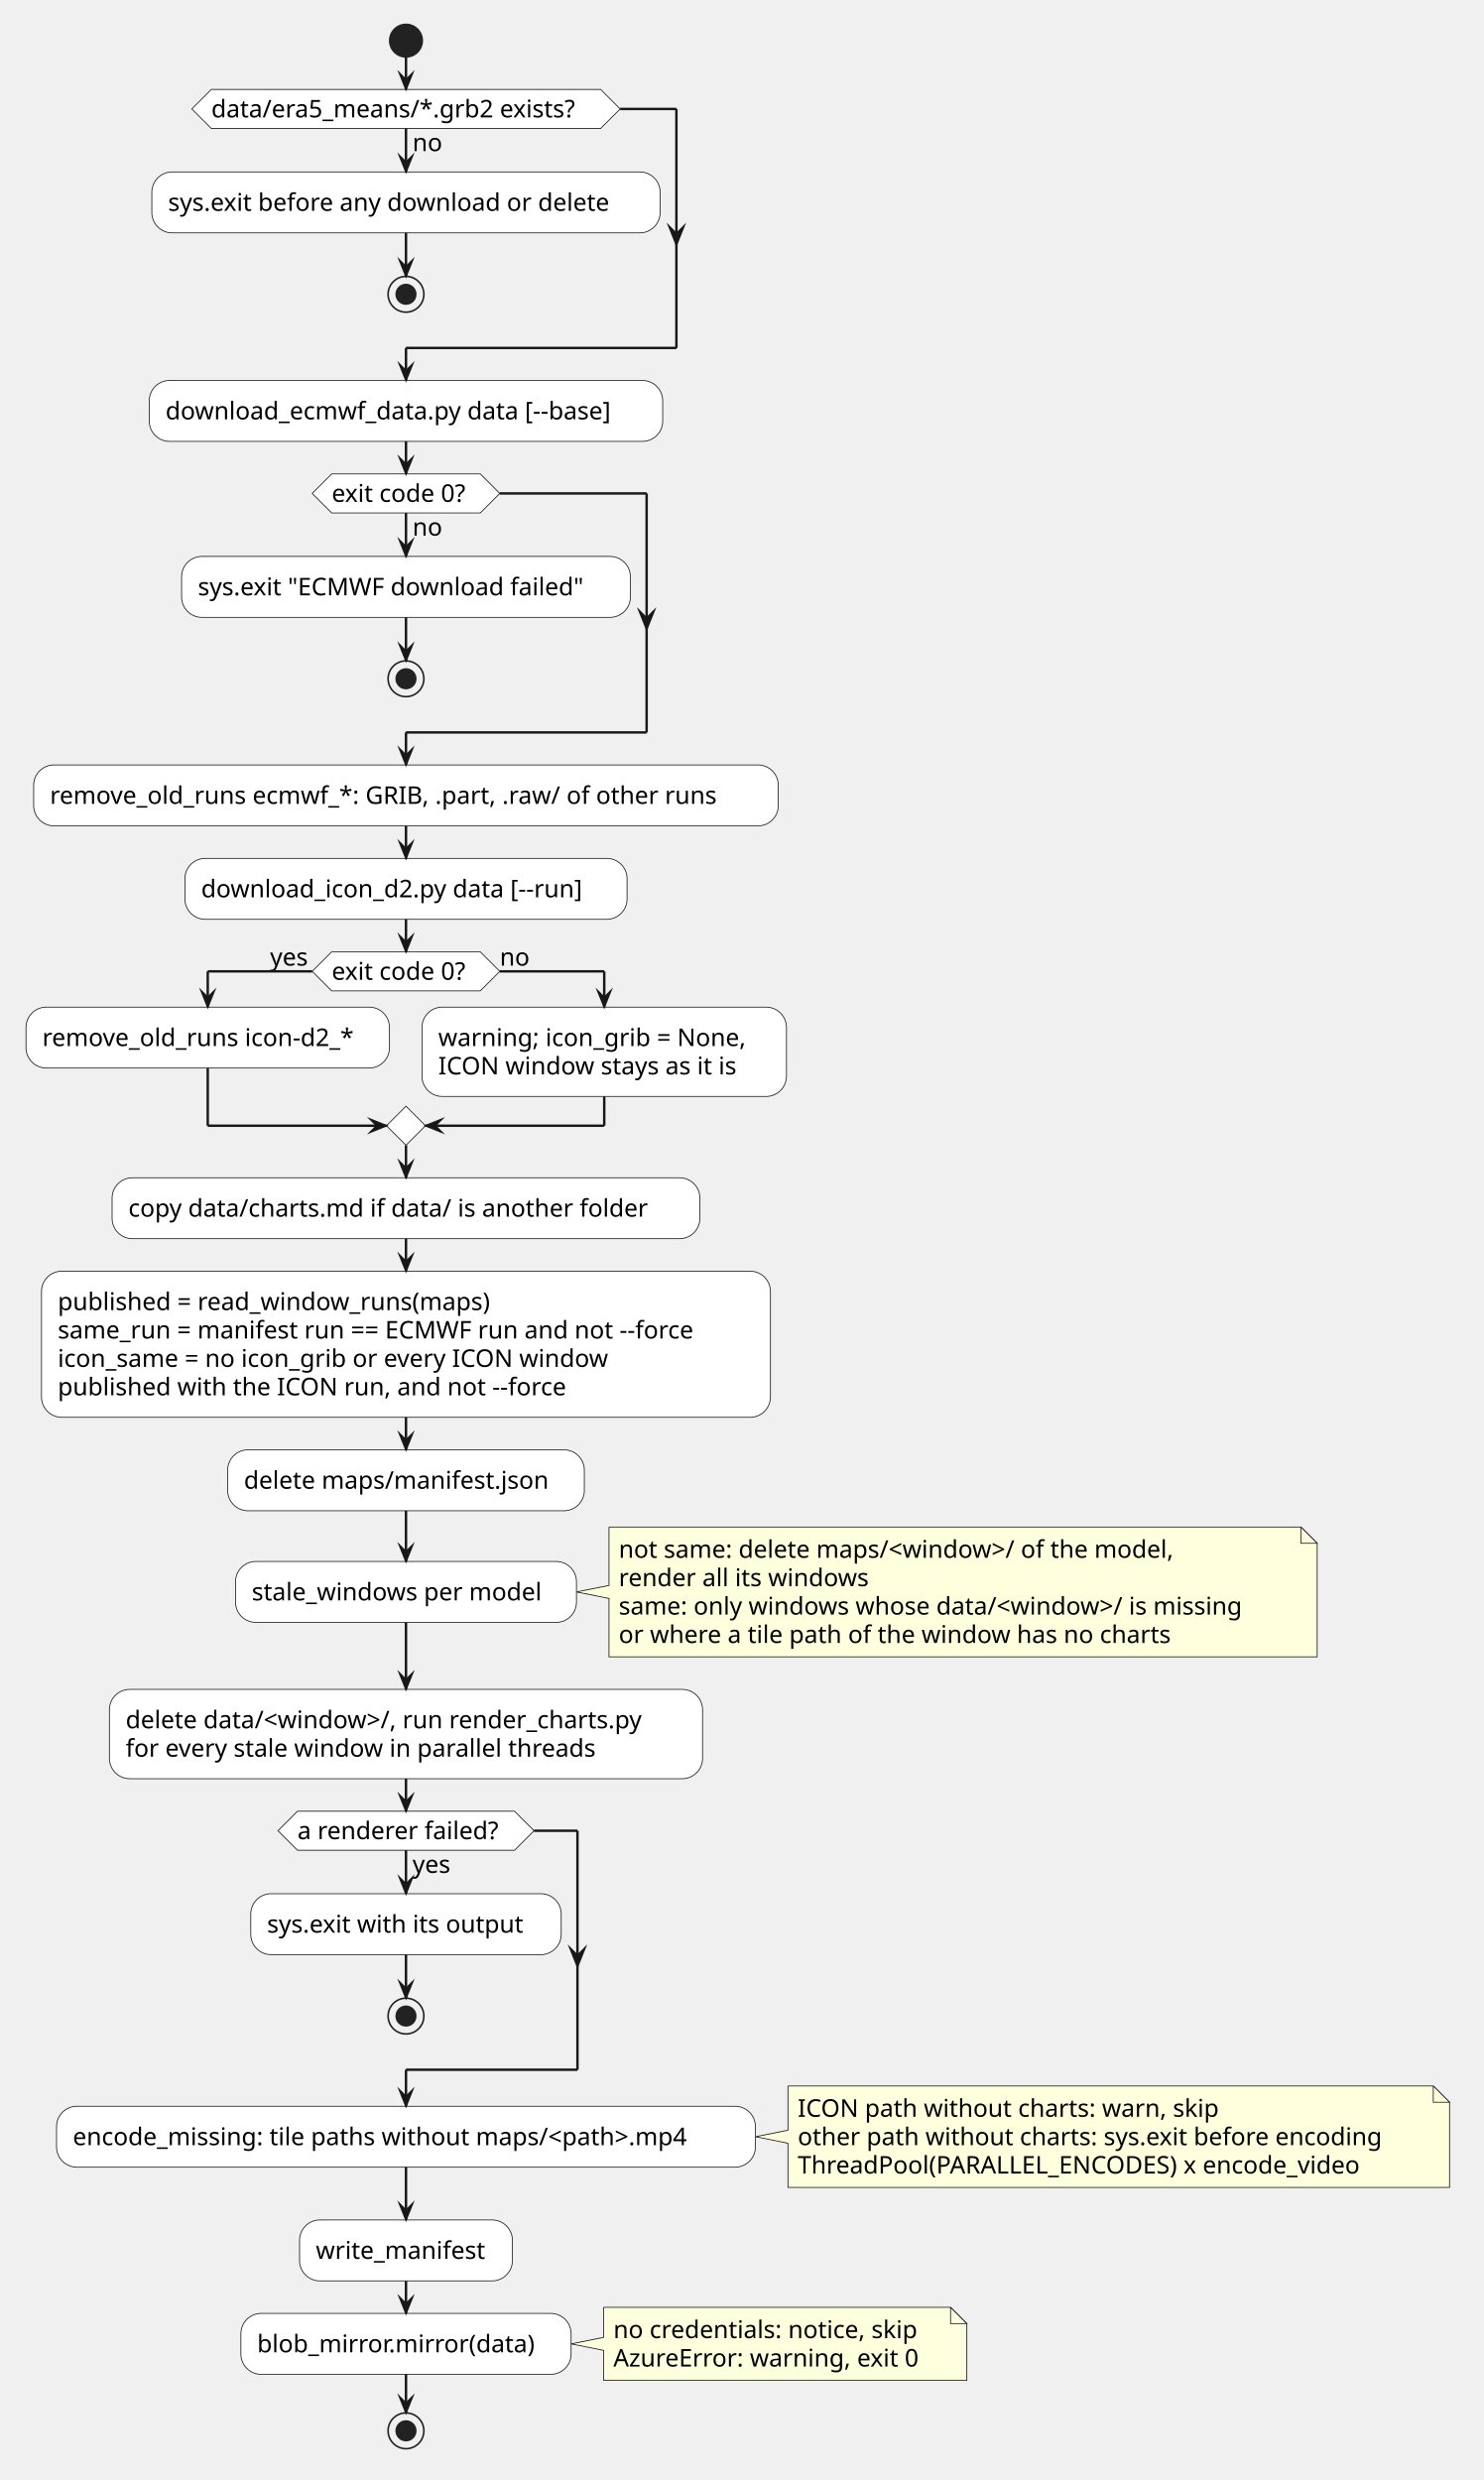
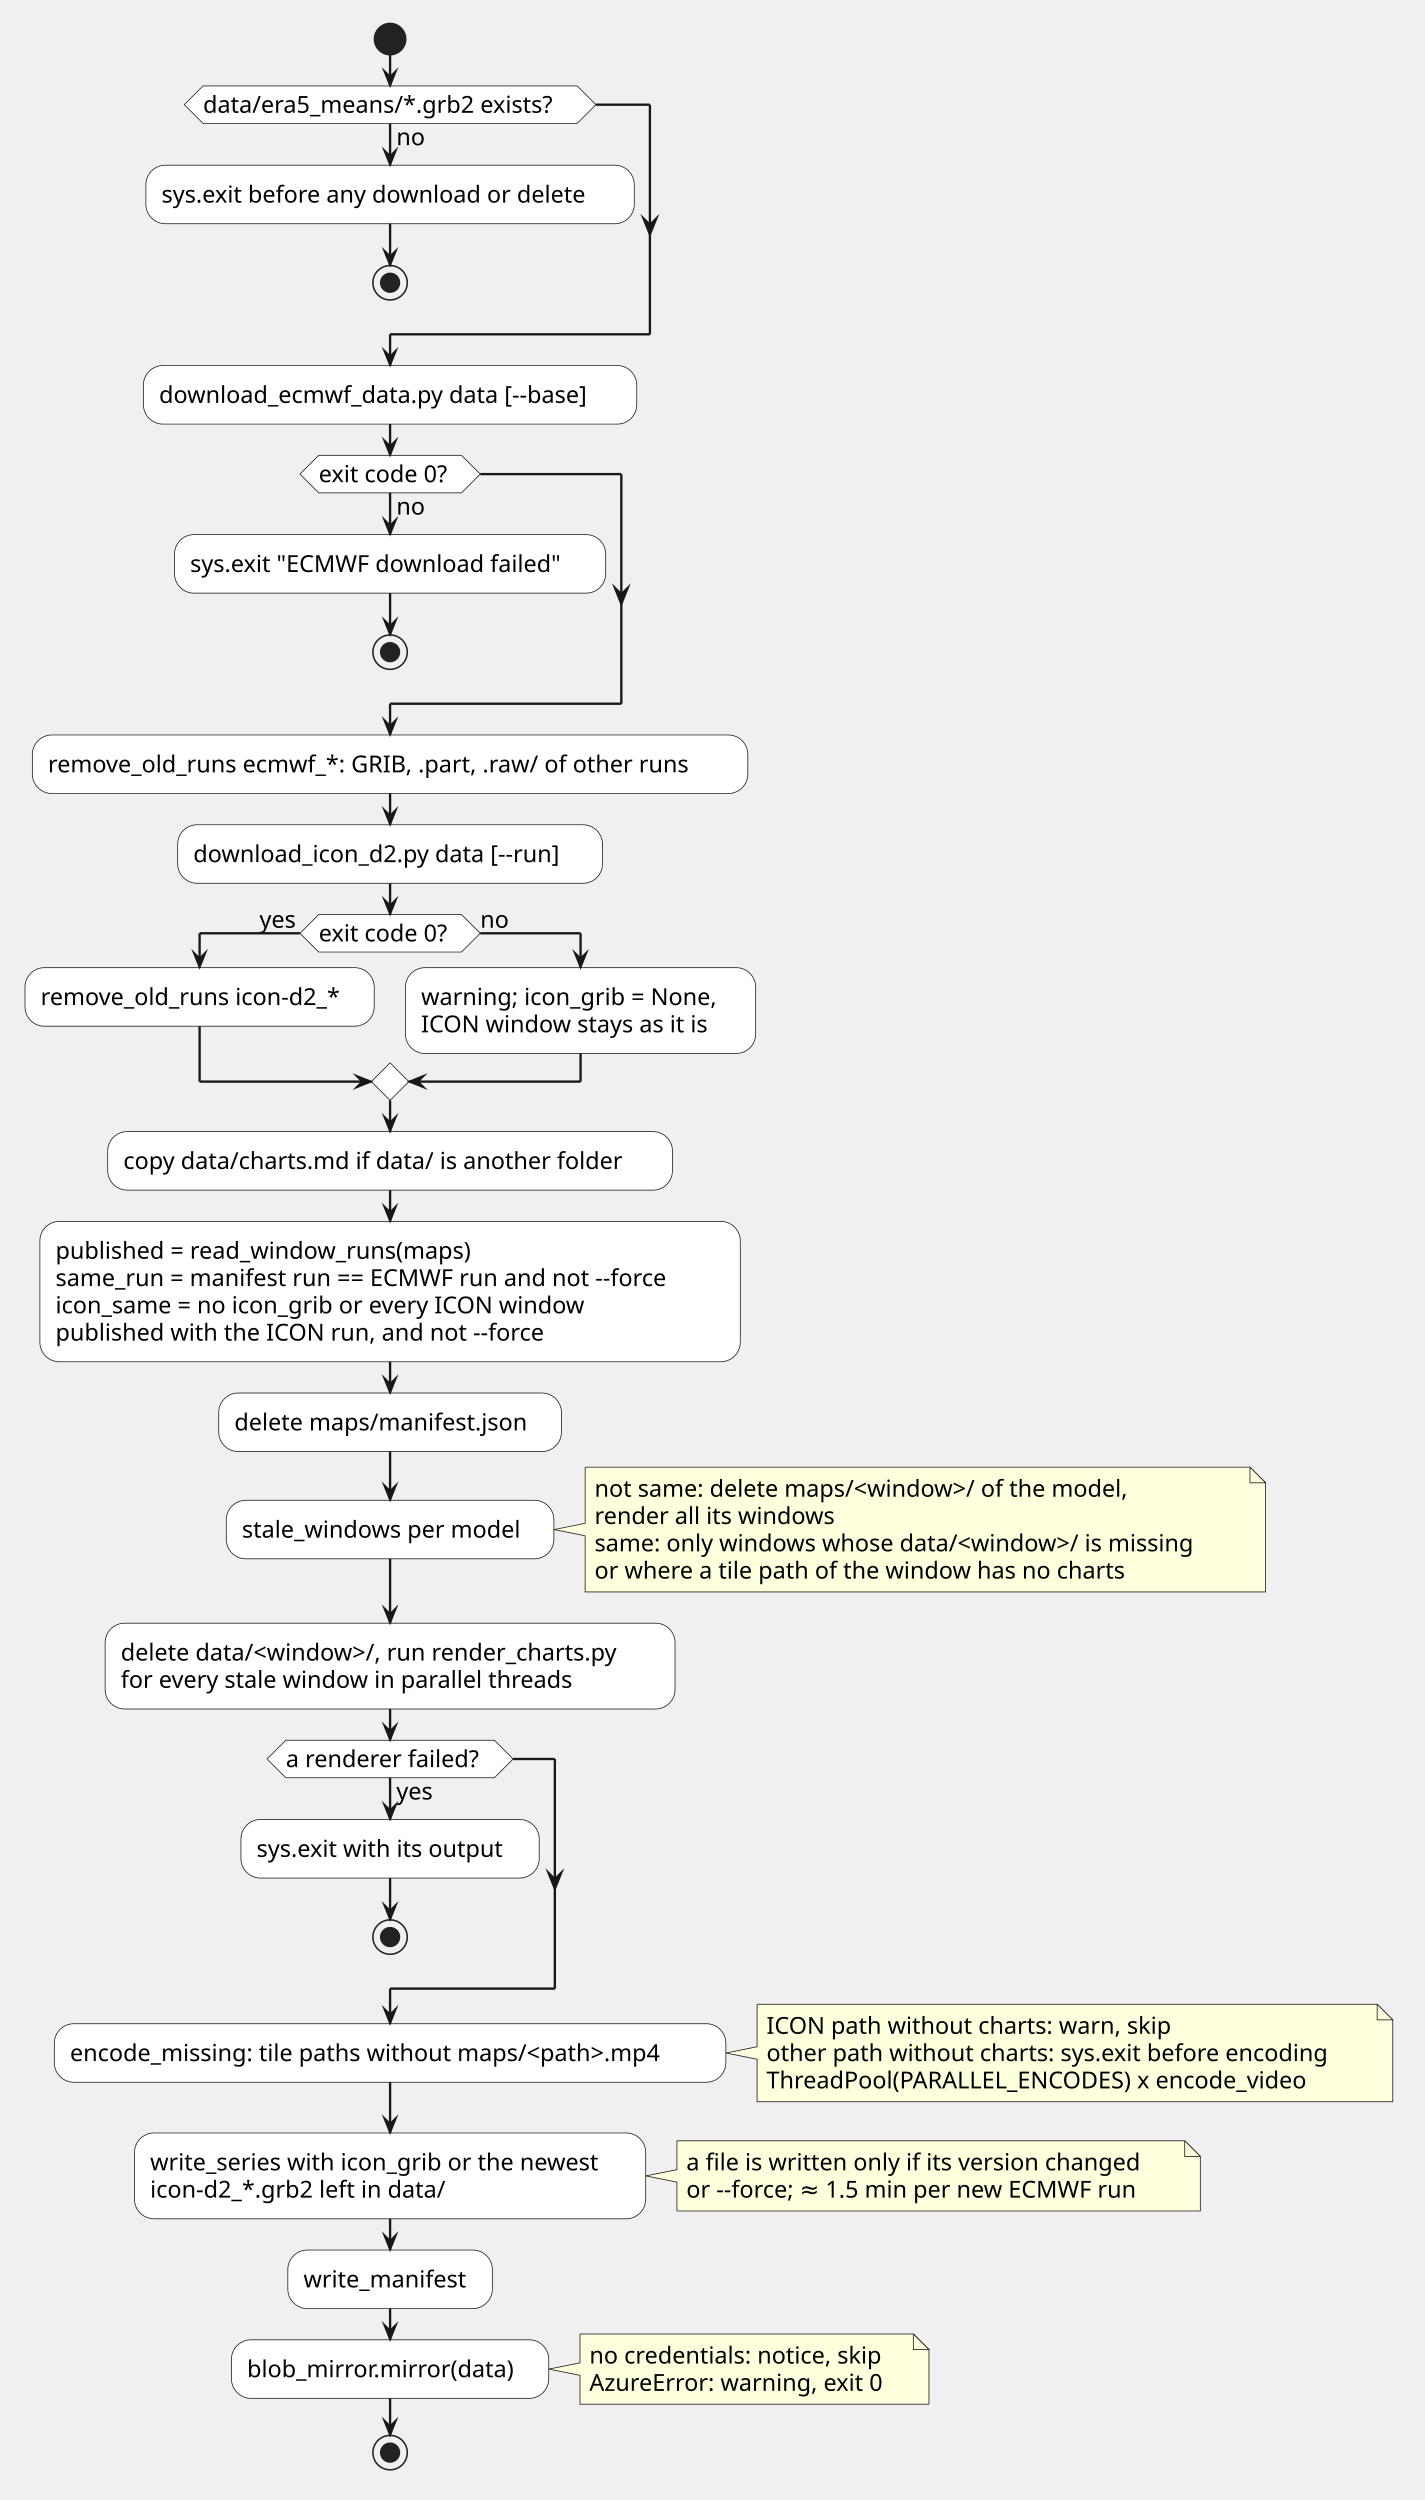
- <svg xmlns="http://www.w3.org/2000/svg" version="1.1" data-diagram-type="ACTIVITY" style="width:912px;height:1525px;background:#FFFFFF;" width="912px" height="1525px" viewBox="0 0 912 1525" zoomAndPan="magnify" preserveAspectRatio="none" contentStyleType="text/css">
+ <svg xmlns="http://www.w3.org/2000/svg" version="1.1" data-diagram-type="ACTIVITY" style="width:912px;height:1600px;background:#FFFFFF;" width="912px" height="1600px" viewBox="0 0 912 1600" zoomAndPan="magnify" preserveAspectRatio="none" contentStyleType="text/css">
  <defs />
  <g font-family="sans-serif" lengthAdjust="spacing">
    <ellipse cx="249.655" cy="25" rx="10" ry="10" fill="#222" style="stroke:#222;stroke-width:1;" />
    <rect x="93.365" y="105.73" width="312.581" height="37.461" fill="#FFF" style="stroke:#1D1D1B;stroke-width:0.5;" rx="12.5" ry="12.5" />
    <text x="103.365" y="129.654" fill="#000" font-size="15" textLength="292.581">sys.exit before any download or delete</text>
    <ellipse cx="249.655" cy="180.961" rx="11" ry="11" fill="none" style="stroke:#222;stroke-width:1;" />
    <ellipse cx="249.655" cy="180.961" rx="6" ry="6" fill="#222" style="stroke:#222;stroke-width:1;" />
    <polygon points="129.948,55,369.362,55,381.362,67,369.362,79,129.948,79,117.948,67,129.948,55" fill="#FFF" style="stroke:#1D1D1B;stroke-width:0.5;stroke-linejoin:miter;stroke-miterlimit:10;" />
    <text x="253.655" y="92.923" fill="#000" font-size="15" textLength="18.684">no</text>
    <text x="129.948" y="72.193" fill="#000" font-size="15" textLength="239.414">data/era5_means/*.grb2 exists?</text>
    <rect x="91.79" y="233.961" width="315.73" height="37.461" fill="#FFF" style="stroke:#1D1D1B;stroke-width:0.5;" rx="12.5" ry="12.5" />
    <text x="101.79" y="257.884" fill="#000" font-size="15" textLength="295.73">download_ecmwf_data.py data [--base]</text>
    <rect x="111.668" y="342.152" width="275.974" height="37.461" fill="#FFF" style="stroke:#1D1D1B;stroke-width:0.5;" rx="12.5" ry="12.5" />
    <text x="121.668" y="366.076" fill="#000" font-size="15" textLength="255.974">sys.exit "ECMWF download failed"</text>
    <ellipse cx="249.655" cy="417.383" rx="11" ry="11" fill="none" style="stroke:#222;stroke-width:1;" />
    <ellipse cx="249.655" cy="417.383" rx="6" ry="6" fill="#222" style="stroke:#222;stroke-width:1;" />
    <polygon points="203.971,291.422,295.34,291.422,307.34,303.422,295.34,315.422,203.971,315.422,191.971,303.422,203.971,291.422" fill="#FFF" style="stroke:#1D1D1B;stroke-width:0.5;stroke-linejoin:miter;stroke-miterlimit:10;" />
    <text x="253.655" y="329.345" fill="#000" font-size="15" textLength="18.684">no</text>
    <text x="203.971" y="308.615" fill="#000" font-size="15" textLength="91.37">exit code 0?</text>
    <rect x="20.702" y="470.383" width="457.908" height="37.461" fill="#FFF" style="stroke:#1D1D1B;stroke-width:0.5;" rx="12.5" ry="12.5" />
    <text x="30.702" y="494.306" fill="#000" font-size="15" textLength="437.908">remove_old_runs ecmwf_*: GRIB, .part, .raw/ of other runs</text>
    <rect x="113.708" y="527.844" width="271.895" height="37.461" fill="#FFF" style="stroke:#1D1D1B;stroke-width:0.5;" rx="12.5" ry="12.5" />
    <text x="123.708" y="551.767" fill="#000" font-size="15" textLength="251.895">download_icon_d2.py data [--run]</text>
    <polygon points="203.971,585.305,295.34,585.305,307.34,597.305,295.34,609.305,203.971,609.305,191.971,597.305,203.971,585.305" fill="#FFF" style="stroke:#1D1D1B;stroke-width:0.5;stroke-linejoin:miter;stroke-miterlimit:10;" />
    <text x="203.971" y="602.498" fill="#000" font-size="15" textLength="91.37">exit code 0?</text>
    <text x="166.05" y="593.767" fill="#000" font-size="15" textLength="25.92">yes</text>
    <text x="307.34" y="593.767" fill="#000" font-size="15" textLength="18.684">no</text>
    <rect x="16" y="619.305" width="223.496" height="37.461" fill="#FFF" style="stroke:#1D1D1B;stroke-width:0.5;" rx="12.5" ry="12.5" />
    <text x="26" y="643.228" fill="#000" font-size="15" textLength="203.496">remove_old_runs icon-d2_*</text>
    <rect x="259.496" y="619.305" width="224.133" height="54.922" fill="#FFF" style="stroke:#1D1D1B;stroke-width:0.5;" rx="12.5" ry="12.5" />
    <text x="269.496" y="643.228" fill="#000" font-size="15" textLength="204.133">warning; icon_grib = None,</text>
    <text x="269.496" y="660.689" fill="#000" font-size="15" textLength="197.292">ICON window stays as it is</text>
    <polygon points="249.655,680.227,261.655,692.227,249.655,704.227,237.655,692.227,249.655,680.227" fill="#FFF" style="stroke:#1D1D1B;stroke-width:0.5;stroke-linejoin:miter;stroke-miterlimit:10;" />
    <rect x="68.928" y="724.227" width="361.455" height="37.461" fill="#FFF" style="stroke:#1D1D1B;stroke-width:0.5;" rx="12.5" ry="12.5" />
    <text x="78.928" y="748.15" fill="#000" font-size="15" textLength="341.455">copy data/charts.md if data/ is another folder</text>
    <rect x="25.528" y="781.688" width="448.254" height="89.844" fill="#FFF" style="stroke:#1D1D1B;stroke-width:0.5;" rx="12.5" ry="12.5" />
    <text x="35.528" y="805.611" fill="#000" font-size="15" textLength="286.919">published = read_window_runs(maps)</text>
    <text x="35.528" y="823.072" fill="#000" font-size="15" textLength="428.254">same_run = manifest run == ECMWF run and not --force</text>
    <text x="35.528" y="840.533" fill="#000" font-size="15" textLength="364.607">icon_same = no icon_grib or every ICON window</text>
    <text x="35.528" y="857.994" fill="#000" font-size="15" textLength="332.358">published with the ICON run, and not --force</text>
    <rect x="139.987" y="891.531" width="219.336" height="37.461" fill="#FFF" style="stroke:#1D1D1B;stroke-width:0.5;" rx="12.5" ry="12.5" />
    <text x="149.987" y="915.455" fill="#000" font-size="15" textLength="199.336">delete maps/manifest.json</text>
    <path d="M374.489,938.992 L374.489,974.914 L354.489,978.914 L374.489,982.914 L374.489,1018.836 A0,0 0 0 0 374.489,1018.836 L809.974,1018.836 A0,0 0 0 0 809.974,1018.836 L809.974,948.992 L799.974,938.992 L374.489,938.992 A0,0 0 0 0 374.489,938.992" style="stroke:#181818;stroke-width:0.5;" fill="#FEFFDD" />
    <path d="M799.974,938.992 L799.974,948.992 L809.974,948.992 L799.974,938.992" style="stroke:#181818;stroke-width:0.5;" fill="#FEFFDD" />
    <text x="380.489" y="957.916" fill="#000" font-size="15" textLength="370.173">not same: delete maps/&lt;window&gt;/ of the model,</text>
    <text x="380.489" y="975.376" fill="#000" font-size="15" textLength="164.238">render all its windows</text>
    <text x="380.489" y="992.837" fill="#000" font-size="15" textLength="414.485">same: only windows whose data/&lt;window&gt;/ is missing</text>
    <text x="380.489" y="1010.298" fill="#000" font-size="15" textLength="364.153">or where a tile path of the window has no charts</text>
    <rect x="144.821" y="960.184" width="209.668" height="37.461" fill="#FFF" style="stroke:#1D1D1B;stroke-width:0.5;" rx="12.5" ry="12.5" />
    <text x="154.821" y="984.107" fill="#000" font-size="15" textLength="189.668">stale_windows per model</text>
    <rect x="67.284" y="1038.836" width="364.744" height="54.922" fill="#FFF" style="stroke:#1D1D1B;stroke-width:0.5;" rx="12.5" ry="12.5" />
    <text x="77.284" y="1062.759" fill="#000" font-size="15" textLength="344.744">delete data/&lt;window&gt;/, run render_charts.py</text>
    <text x="77.284" y="1080.22" fill="#000" font-size="15" textLength="311.594">for every stale window in parallel threads</text>
    <rect x="154.207" y="1164.488" width="190.896" height="37.461" fill="#FFF" style="stroke:#1D1D1B;stroke-width:0.5;" rx="12.5" ry="12.5" />
    <text x="164.207" y="1188.412" fill="#000" font-size="15" textLength="170.896">sys.exit with its output</text>
    <ellipse cx="249.655" cy="1239.719" rx="11" ry="11" fill="none" style="stroke:#222;stroke-width:1;" />
    <ellipse cx="249.655" cy="1239.719" rx="6" ry="6" fill="#222" style="stroke:#222;stroke-width:1;" />
    <polygon points="182.924,1113.758,316.386,1113.758,328.386,1125.758,316.386,1137.758,182.924,1137.758,170.924,1125.758,182.924,1113.758" fill="#FFF" style="stroke:#1D1D1B;stroke-width:0.5;stroke-linejoin:miter;stroke-miterlimit:10;" />
    <text x="253.655" y="1151.681" fill="#000" font-size="15" textLength="25.92">yes</text>
    <text x="182.924" y="1130.951" fill="#000" font-size="15" textLength="133.462">a renderer failed?</text>
    <path d="M484.539,1282.719 L484.539,1309.91 L464.539,1313.91 L484.539,1317.91 L484.539,1345.102 A0,0 0 0 0 484.539,1345.102 L891.372,1345.102 A0,0 0 0 0 891.372,1345.102 L891.372,1292.719 L881.372,1282.719 L484.539,1282.719 A0,0 0 0 0 484.539,1282.719" style="stroke:#181818;stroke-width:0.5;" fill="#FEFFDD" />
    <path d="M881.372,1282.719 L881.372,1292.719 L891.372,1292.719 L881.372,1282.719" style="stroke:#181818;stroke-width:0.5;" fill="#FEFFDD" />
    <text x="490.539" y="1301.642" fill="#000" font-size="15" textLength="276.211">ICON path without charts: warn, skip</text>
    <text x="490.539" y="1319.103" fill="#000" font-size="15" textLength="385.833">other path without charts: sys.exit before encoding</text>
    <text x="490.539" y="1336.564" fill="#000" font-size="15" textLength="373.411">ThreadPool(PARALLEL_ENCODES) x encode_video</text>
    <rect x="34.771" y="1295.18" width="429.768" height="37.461" fill="#FFF" style="stroke:#1D1D1B;stroke-width:0.5;" rx="12.5" ry="12.5" />
    <text x="44.771" y="1319.103" fill="#000" font-size="15" textLength="409.768">encode_missing: tile paths without maps/&lt;path&gt;.mp4</text>
-     <rect x="184.207" y="1365.102" width="130.896" height="37.461" fill="#FFF" style="stroke:#1D1D1B;stroke-width:0.5;" rx="12.5" ry="12.5" />
-     <text x="194.207" y="1389.025" fill="#000" font-size="15" textLength="110.896">write_manifest</text>
-     <path d="M371.186,1418.832 L371.186,1437.293 L351.186,1441.293 L371.186,1445.293 L371.186,1463.754 A0,0 0 0 0 371.186,1463.754 L594.532,1463.754 A0,0 0 0 0 594.532,1463.754 L594.532,1428.832 L584.532,1418.832 L371.186,1418.832 A0,0 0 0 0 371.186,1418.832" style="stroke:#181818;stroke-width:0.5;" fill="#FEFFDD" />
-     <path d="M584.532,1418.832 L584.532,1428.832 L594.532,1428.832 L584.532,1418.832" style="stroke:#181818;stroke-width:0.5;" fill="#FEFFDD" />
-     <text x="377.186" y="1437.755" fill="#000" font-size="15" textLength="202.332">no credentials: notice, skip</text>
-     <text x="377.186" y="1455.216" fill="#000" font-size="15" textLength="202.346">AzureError: warning, exit 0</text>
-     <rect x="148.125" y="1422.563" width="203.062" height="37.461" fill="#FFF" style="stroke:#1D1D1B;stroke-width:0.5;" rx="12.5" ry="12.5" />
-     <text x="158.125" y="1446.486" fill="#000" font-size="15" textLength="183.062">blob_mirror.mirror(data)</text>
-     <ellipse cx="249.655" cy="1494.754" rx="11" ry="11" fill="none" style="stroke:#222;stroke-width:1;" />
-     <ellipse cx="249.655" cy="1494.754" rx="6" ry="6" fill="#222" style="stroke:#222;stroke-width:1;" />
+     <path d="M433.237,1370.102 L433.237,1388.563 L413.237,1392.563 L433.237,1396.563 L433.237,1415.023 A0,0 0 0 0 433.237,1415.023 L768.204,1415.023 A0,0 0 0 0 768.204,1415.023 L768.204,1380.102 L758.204,1370.102 L433.237,1370.102 A0,0 0 0 0 433.237,1370.102" style="stroke:#181818;stroke-width:0.5;" fill="#FEFFDD" />
+     <path d="M758.204,1370.102 L758.204,1380.102 L768.204,1380.102 L758.204,1370.102" style="stroke:#181818;stroke-width:0.5;" fill="#FEFFDD" />
+     <text x="439.237" y="1389.025" fill="#000" font-size="15" textLength="313.967">a file is written only if its version changed</text>
+     <text x="439.237" y="1406.486" fill="#000" font-size="15" textLength="309.631">or --force; ≈ 1.5 min per new ECMWF run</text>
+     <rect x="86.074" y="1365.102" width="327.163" height="54.922" fill="#FFF" style="stroke:#1D1D1B;stroke-width:0.5;" rx="12.5" ry="12.5" />
+     <text x="96.074" y="1389.025" fill="#000" font-size="15" textLength="307.163">write_series with icon_grib or the newest</text>
+     <text x="96.074" y="1406.486" fill="#000" font-size="15" textLength="201.475">icon-d2_*.grb2 left in data/</text>
+     <rect x="184.207" y="1440.023" width="130.896" height="37.461" fill="#FFF" style="stroke:#1D1D1B;stroke-width:0.5;" rx="12.5" ry="12.5" />
+     <text x="194.207" y="1463.947" fill="#000" font-size="15" textLength="110.896">write_manifest</text>
+     <path d="M371.186,1493.754 L371.186,1512.215 L351.186,1516.215 L371.186,1520.215 L371.186,1538.676 A0,0 0 0 0 371.186,1538.676 L594.532,1538.676 A0,0 0 0 0 594.532,1538.676 L594.532,1503.754 L584.532,1493.754 L371.186,1493.754 A0,0 0 0 0 371.186,1493.754" style="stroke:#181818;stroke-width:0.5;" fill="#FEFFDD" />
+     <path d="M584.532,1493.754 L584.532,1503.754 L594.532,1503.754 L584.532,1493.754" style="stroke:#181818;stroke-width:0.5;" fill="#FEFFDD" />
+     <text x="377.186" y="1512.677" fill="#000" font-size="15" textLength="202.332">no credentials: notice, skip</text>
+     <text x="377.186" y="1530.138" fill="#000" font-size="15" textLength="202.346">AzureError: warning, exit 0</text>
+     <rect x="148.125" y="1497.484" width="203.062" height="37.461" fill="#FFF" style="stroke:#1D1D1B;stroke-width:0.5;" rx="12.5" ry="12.5" />
+     <text x="158.125" y="1521.408" fill="#000" font-size="15" textLength="183.062">blob_mirror.mirror(data)</text>
+     <ellipse cx="249.655" cy="1569.676" rx="11" ry="11" fill="none" style="stroke:#222;stroke-width:1;" />
+     <ellipse cx="249.655" cy="1569.676" rx="6" ry="6" fill="#222" style="stroke:#222;stroke-width:1;" />
    <line x1="249.655" y1="143.191" x2="249.655" y2="169.961" style="stroke:#181818;stroke-width:1.5;" />
    <polygon points="245.655,159.961,249.655,169.961,253.655,159.961,249.655,163.961" fill="#181818" style="stroke:#181818;stroke-width:1;stroke-linejoin:miter;stroke-miterlimit:10;" />
    <line x1="249.655" y1="79" x2="249.655" y2="105.73" style="stroke:#181818;stroke-width:1.5;" />
    <polygon points="245.655,95.73,249.655,105.73,253.655,95.73,249.655,99.73" fill="#181818" style="stroke:#181818;stroke-width:1;stroke-linejoin:miter;stroke-miterlimit:10;" />
    <line x1="381.362" y1="67" x2="415.946" y2="67" style="stroke:#181818;stroke-width:1.5;" />
    <polygon points="411.946,139.961,415.946,149.961,419.946,139.961,415.946,143.961" fill="#181818" style="stroke:#181818;stroke-width:1.5;stroke-linejoin:miter;stroke-miterlimit:10;" />
    <line x1="415.946" y1="67" x2="415.946" y2="213.961" style="stroke:#181818;stroke-width:1.5;" />
    <line x1="415.946" y1="213.961" x2="249.655" y2="213.961" style="stroke:#181818;stroke-width:1.5;" />
    <line x1="249.655" y1="213.961" x2="249.655" y2="233.961" style="stroke:#181818;stroke-width:1.5;" />
    <polygon points="245.655,223.961,249.655,233.961,253.655,223.961,249.655,227.961" fill="#181818" style="stroke:#181818;stroke-width:1;stroke-linejoin:miter;stroke-miterlimit:10;" />
    <line x1="249.655" y1="35" x2="249.655" y2="55" style="stroke:#181818;stroke-width:1.5;" />
    <polygon points="245.655,45,249.655,55,253.655,45,249.655,49" fill="#181818" style="stroke:#181818;stroke-width:1;stroke-linejoin:miter;stroke-miterlimit:10;" />
    <line x1="249.655" y1="379.613" x2="249.655" y2="406.383" style="stroke:#181818;stroke-width:1.5;" />
    <polygon points="245.655,396.383,249.655,406.383,253.655,396.383,249.655,400.383" fill="#181818" style="stroke:#181818;stroke-width:1;stroke-linejoin:miter;stroke-miterlimit:10;" />
    <line x1="249.655" y1="315.422" x2="249.655" y2="342.152" style="stroke:#181818;stroke-width:1.5;" />
    <polygon points="245.655,332.152,249.655,342.152,253.655,332.152,249.655,336.152" fill="#181818" style="stroke:#181818;stroke-width:1;stroke-linejoin:miter;stroke-miterlimit:10;" />
    <line x1="307.34" y1="303.422" x2="397.642" y2="303.422" style="stroke:#181818;stroke-width:1.5;" />
    <polygon points="393.642,376.383,397.642,386.383,401.642,376.383,397.642,380.383" fill="#181818" style="stroke:#181818;stroke-width:1.5;stroke-linejoin:miter;stroke-miterlimit:10;" />
    <line x1="397.642" y1="303.422" x2="397.642" y2="450.383" style="stroke:#181818;stroke-width:1.5;" />
    <line x1="397.642" y1="450.383" x2="249.655" y2="450.383" style="stroke:#181818;stroke-width:1.5;" />
    <line x1="249.655" y1="450.383" x2="249.655" y2="470.383" style="stroke:#181818;stroke-width:1.5;" />
    <polygon points="245.655,460.383,249.655,470.383,253.655,460.383,249.655,464.383" fill="#181818" style="stroke:#181818;stroke-width:1;stroke-linejoin:miter;stroke-miterlimit:10;" />
    <line x1="249.655" y1="271.422" x2="249.655" y2="291.422" style="stroke:#181818;stroke-width:1.5;" />
    <polygon points="245.655,281.422,249.655,291.422,253.655,281.422,249.655,285.422" fill="#181818" style="stroke:#181818;stroke-width:1;stroke-linejoin:miter;stroke-miterlimit:10;" />
    <line x1="249.655" y1="507.844" x2="249.655" y2="527.844" style="stroke:#181818;stroke-width:1.5;" />
    <polygon points="245.655,517.844,249.655,527.844,253.655,517.844,249.655,521.844" fill="#181818" style="stroke:#181818;stroke-width:1;stroke-linejoin:miter;stroke-miterlimit:10;" />
    <line x1="191.971" y1="597.305" x2="127.748" y2="597.305" style="stroke:#181818;stroke-width:1.5;" />
    <line x1="127.748" y1="597.305" x2="127.748" y2="619.305" style="stroke:#181818;stroke-width:1.5;" />
    <polygon points="123.748,609.305,127.748,619.305,131.748,609.305,127.748,613.305" fill="#181818" style="stroke:#181818;stroke-width:1;stroke-linejoin:miter;stroke-miterlimit:10;" />
    <line x1="307.34" y1="597.305" x2="371.563" y2="597.305" style="stroke:#181818;stroke-width:1.5;" />
    <line x1="371.563" y1="597.305" x2="371.563" y2="619.305" style="stroke:#181818;stroke-width:1.5;" />
    <polygon points="367.563,609.305,371.563,619.305,375.563,609.305,371.563,613.305" fill="#181818" style="stroke:#181818;stroke-width:1;stroke-linejoin:miter;stroke-miterlimit:10;" />
    <line x1="127.748" y1="656.766" x2="127.748" y2="692.227" style="stroke:#181818;stroke-width:1.5;" />
    <line x1="127.748" y1="692.227" x2="237.655" y2="692.227" style="stroke:#181818;stroke-width:1.5;" />
    <polygon points="227.655,688.227,237.655,692.227,227.655,696.227,231.655,692.227" fill="#181818" style="stroke:#181818;stroke-width:1;stroke-linejoin:miter;stroke-miterlimit:10;" />
    <line x1="371.563" y1="674.227" x2="371.563" y2="692.227" style="stroke:#181818;stroke-width:1.5;" />
    <line x1="371.563" y1="692.227" x2="261.655" y2="692.227" style="stroke:#181818;stroke-width:1.5;" />
    <polygon points="271.655,688.227,261.655,692.227,271.655,696.227,267.655,692.227" fill="#181818" style="stroke:#181818;stroke-width:1;stroke-linejoin:miter;stroke-miterlimit:10;" />
    <line x1="249.655" y1="565.305" x2="249.655" y2="585.305" style="stroke:#181818;stroke-width:1.5;" />
    <polygon points="245.655,575.305,249.655,585.305,253.655,575.305,249.655,579.305" fill="#181818" style="stroke:#181818;stroke-width:1;stroke-linejoin:miter;stroke-miterlimit:10;" />
    <line x1="249.655" y1="704.227" x2="249.655" y2="724.227" style="stroke:#181818;stroke-width:1.5;" />
    <polygon points="245.655,714.227,249.655,724.227,253.655,714.227,249.655,718.227" fill="#181818" style="stroke:#181818;stroke-width:1;stroke-linejoin:miter;stroke-miterlimit:10;" />
    <line x1="249.655" y1="761.688" x2="249.655" y2="781.688" style="stroke:#181818;stroke-width:1.5;" />
    <polygon points="245.655,771.688,249.655,781.688,253.655,771.688,249.655,775.688" fill="#181818" style="stroke:#181818;stroke-width:1;stroke-linejoin:miter;stroke-miterlimit:10;" />
    <line x1="249.655" y1="871.531" x2="249.655" y2="891.531" style="stroke:#181818;stroke-width:1.5;" />
    <polygon points="245.655,881.531,249.655,891.531,253.655,881.531,249.655,885.531" fill="#181818" style="stroke:#181818;stroke-width:1;stroke-linejoin:miter;stroke-miterlimit:10;" />
    <line x1="249.655" y1="928.992" x2="249.655" y2="960.184" style="stroke:#181818;stroke-width:1.5;" />
    <polygon points="245.655,950.184,249.655,960.184,253.655,950.184,249.655,954.184" fill="#181818" style="stroke:#181818;stroke-width:1;stroke-linejoin:miter;stroke-miterlimit:10;" />
    <line x1="249.655" y1="997.645" x2="249.655" y2="1038.836" style="stroke:#181818;stroke-width:1.5;" />
    <polygon points="245.655,1028.836,249.655,1038.836,253.655,1028.836,249.655,1032.836" fill="#181818" style="stroke:#181818;stroke-width:1;stroke-linejoin:miter;stroke-miterlimit:10;" />
    <line x1="249.655" y1="1201.949" x2="249.655" y2="1228.719" style="stroke:#181818;stroke-width:1.5;" />
    <polygon points="245.655,1218.719,249.655,1228.719,253.655,1218.719,249.655,1222.719" fill="#181818" style="stroke:#181818;stroke-width:1;stroke-linejoin:miter;stroke-miterlimit:10;" />
    <line x1="249.655" y1="1137.758" x2="249.655" y2="1164.488" style="stroke:#181818;stroke-width:1.5;" />
    <polygon points="245.655,1154.488,249.655,1164.488,253.655,1154.488,249.655,1158.488" fill="#181818" style="stroke:#181818;stroke-width:1;stroke-linejoin:miter;stroke-miterlimit:10;" />
    <line x1="328.386" y1="1125.758" x2="355.103" y2="1125.758" style="stroke:#181818;stroke-width:1.5;" />
    <polygon points="351.103,1198.719,355.103,1208.719,359.103,1198.719,355.103,1202.719" fill="#181818" style="stroke:#181818;stroke-width:1.5;stroke-linejoin:miter;stroke-miterlimit:10;" />
    <line x1="355.103" y1="1125.758" x2="355.103" y2="1272.719" style="stroke:#181818;stroke-width:1.5;" />
    <line x1="355.103" y1="1272.719" x2="249.655" y2="1272.719" style="stroke:#181818;stroke-width:1.5;" />
    <line x1="249.655" y1="1272.719" x2="249.655" y2="1295.18" style="stroke:#181818;stroke-width:1.5;" />
    <polygon points="245.655,1285.18,249.655,1295.18,253.655,1285.18,249.655,1289.18" fill="#181818" style="stroke:#181818;stroke-width:1;stroke-linejoin:miter;stroke-miterlimit:10;" />
    <line x1="249.655" y1="1093.758" x2="249.655" y2="1113.758" style="stroke:#181818;stroke-width:1.5;" />
    <polygon points="245.655,1103.758,249.655,1113.758,253.655,1103.758,249.655,1107.758" fill="#181818" style="stroke:#181818;stroke-width:1;stroke-linejoin:miter;stroke-miterlimit:10;" />
    <line x1="249.655" y1="1332.641" x2="249.655" y2="1365.102" style="stroke:#181818;stroke-width:1.5;" />
    <polygon points="245.655,1355.102,249.655,1365.102,253.655,1355.102,249.655,1359.102" fill="#181818" style="stroke:#181818;stroke-width:1;stroke-linejoin:miter;stroke-miterlimit:10;" />
-     <line x1="249.655" y1="1402.563" x2="249.655" y2="1422.563" style="stroke:#181818;stroke-width:1.5;" />
-     <polygon points="245.655,1412.563,249.655,1422.563,253.655,1412.563,249.655,1416.563" fill="#181818" style="stroke:#181818;stroke-width:1;stroke-linejoin:miter;stroke-miterlimit:10;" />
-     <line x1="249.655" y1="1460.023" x2="249.655" y2="1483.754" style="stroke:#181818;stroke-width:1.5;" />
-     <polygon points="245.655,1473.754,249.655,1483.754,253.655,1473.754,249.655,1477.754" fill="#181818" style="stroke:#181818;stroke-width:1;stroke-linejoin:miter;stroke-miterlimit:10;" />
+     <line x1="249.655" y1="1420.023" x2="249.655" y2="1440.023" style="stroke:#181818;stroke-width:1.5;" />
+     <polygon points="245.655,1430.023,249.655,1440.023,253.655,1430.023,249.655,1434.023" fill="#181818" style="stroke:#181818;stroke-width:1;stroke-linejoin:miter;stroke-miterlimit:10;" />
+     <line x1="249.655" y1="1477.484" x2="249.655" y2="1497.484" style="stroke:#181818;stroke-width:1.5;" />
+     <polygon points="245.655,1487.484,249.655,1497.484,253.655,1487.484,249.655,1491.484" fill="#181818" style="stroke:#181818;stroke-width:1;stroke-linejoin:miter;stroke-miterlimit:10;" />
+     <line x1="249.655" y1="1534.945" x2="249.655" y2="1558.676" style="stroke:#181818;stroke-width:1.5;" />
+     <polygon points="245.655,1548.676,249.655,1558.676,253.655,1548.676,249.655,1552.676" fill="#181818" style="stroke:#181818;stroke-width:1;stroke-linejoin:miter;stroke-miterlimit:10;" />
  </g>
</svg>
